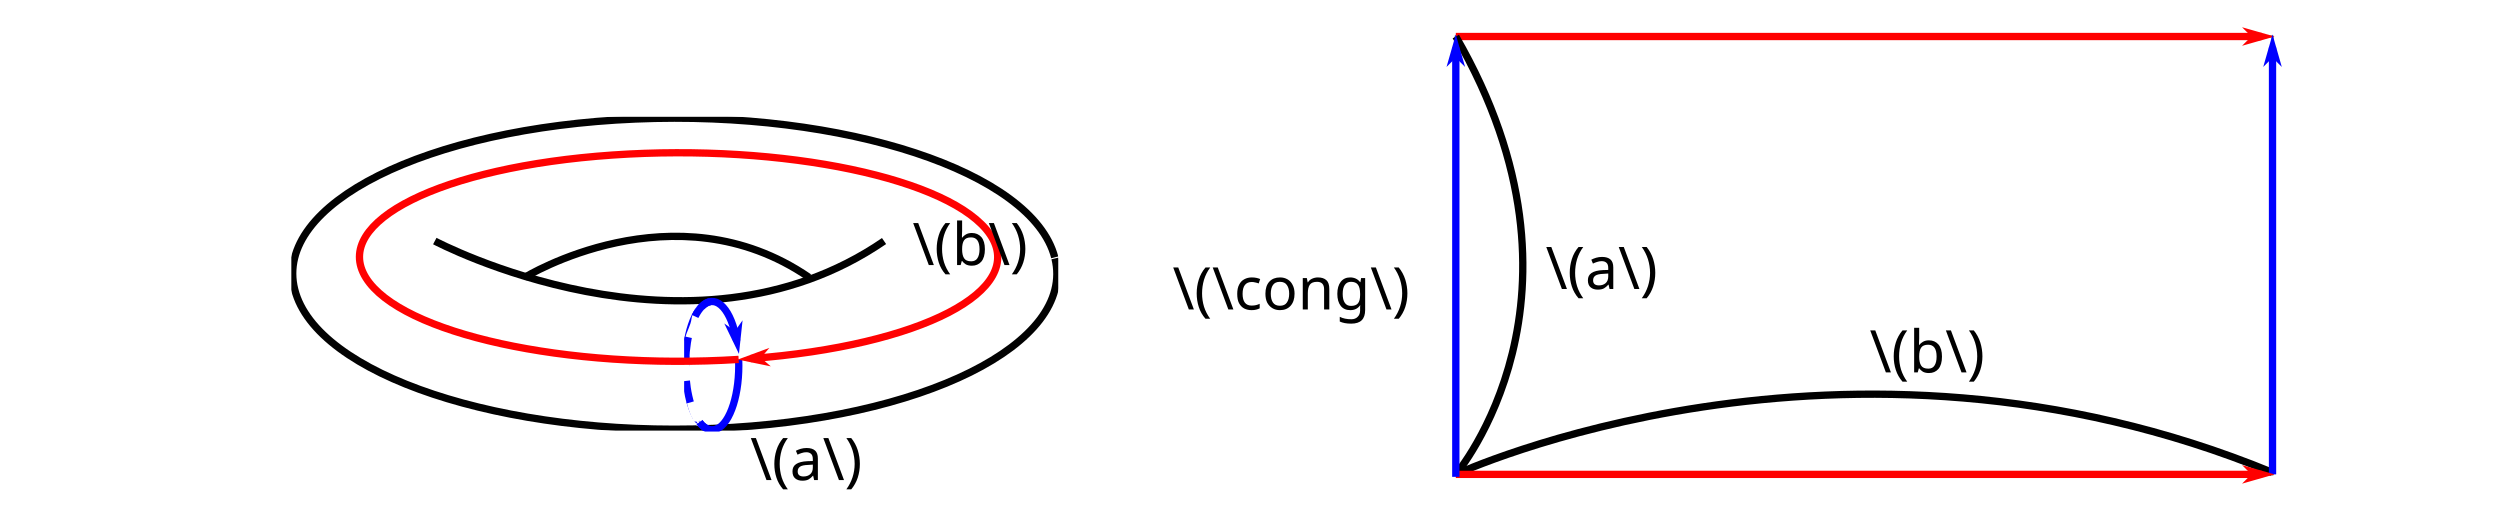
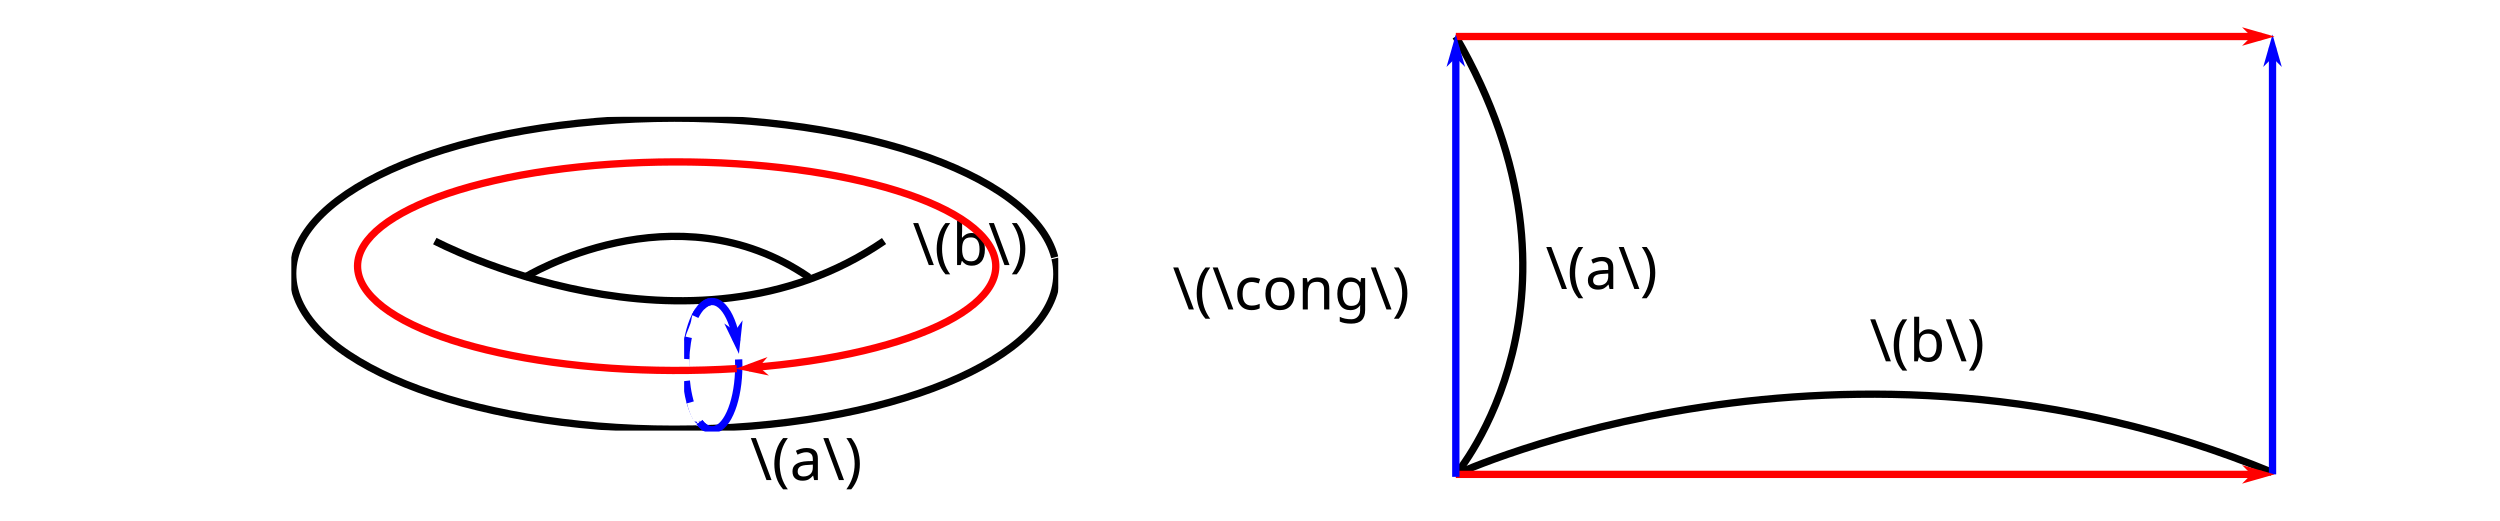
<svg xmlns="http://www.w3.org/2000/svg" width="240mm" height="50mm" viewBox="0 0 240 50" version="1.1" id="svg8">
  <defs id="defs2">
    <marker style="overflow:visible;" id="marker1244" refX="0.0" refY="0.0" orient="auto">
      <path transform="scale(0.2) rotate(180) translate(6,0)" style="fill-rule:evenodd;fill:context-stroke;stroke:context-stroke;stroke-width:1.0pt;" d="M 0.0,0.0 L 5.0,-5.0 L -12.5,0.0 L 5.0,5.0 L 0.0,0.0 z " id="path1242" />
    </marker>
    <marker style="overflow:visible;" id="Arrow1Send" refX="0.0" refY="0.0" orient="auto">
      <path transform="scale(0.2) rotate(180) translate(6,0)" style="fill-rule:evenodd;fill:context-stroke;stroke:context-stroke;stroke-width:1.0pt;" d="M 0.0,0.0 L 5.0,-5.0 L -12.5,0.0 L 5.0,5.0 L 0.0,0.0 z " id="path981" />
    </marker>
    <marker style="overflow:visible;" id="Arrow2Mend" refX="0.0" refY="0.0" orient="auto">
      <path transform="scale(0.6) rotate(180) translate(0,0)" d="M 8.719,4.034 L -2.207,0.016 L 8.719,-4.002 C 6.973,-1.63 6.983,1.616 8.719,4.034 z " style="stroke:context-stroke;fill-rule:evenodd;fill:context-stroke;stroke-width:0.625;stroke-linejoin:round;" id="path993" />
    </marker>
    <marker style="overflow:visible" id="Arrow1Lend" refX="0" refY="0" orient="auto">
      <path transform="matrix(-0.8,0,0,-0.8,-10,0)" style="fill:context-stroke;fill-rule:evenodd;stroke:context-stroke;stroke-width:1pt" d="M 0,0 5,-5 -12.5,0 5,5 Z" id="path1041" />
    </marker>
    <marker style="overflow:visible" id="marker1583" refX="0" refY="0" orient="auto">
      <path transform="matrix(-0.8,0,0,-0.8,-10,0)" style="fill:context-stroke;fill-rule:evenodd;stroke:context-stroke;stroke-width:1pt" d="M 0,0 5,-5 -12.5,0 5,5 Z" id="path1581" />
    </marker>
    <marker style="overflow:visible" id="marker1583-8-4" refX="0" refY="0" orient="auto">
      <path transform="matrix(-0.8,0,0,-0.8,-10,0)" style="fill:context-stroke;fill-rule:evenodd;stroke:context-stroke;stroke-width:1pt" d="M 0,0 5,-5 -12.5,0 5,5 Z" id="path1581-56-9" />
    </marker>
    <marker style="overflow:visible" id="marker1583-80" refX="0" refY="0" orient="auto">
      <path transform="matrix(-0.8,0,0,-0.8,-10,0)" style="fill:context-stroke;fill-rule:evenodd;stroke:context-stroke;stroke-width:1pt" d="M 0,0 5,-5 -12.5,0 5,5 Z" id="path1581-4" />
    </marker>
    <marker style="overflow:visible" id="marker1583-17" refX="0" refY="0" orient="auto">
      <path transform="matrix(-0.8,0,0,-0.8,-10,0)" style="fill:context-stroke;fill-rule:evenodd;stroke:context-stroke;stroke-width:1pt" d="M 0,0 5,-5 -12.5,0 5,5 Z" id="path1581-8" />
    </marker>
    <clipPath clipPathUnits="userSpaceOnUse" id="clipPath4800">
      <path id="path4802" style="fill:#ff0000;fill-opacity:1;fill-rule:nonzero;stroke:none;stroke-width:0.265" d="m 124.185,278.338 v 13.035 h 5.665 v -3.811 c -0.179,-0.272 -0.149,-0.517 0,-0.647 V 278.338 Z" />
    </clipPath>
    <marker style="overflow:visible" id="marker1583-0" refX="0" refY="0" orient="auto">
      <path transform="matrix(-0.8,0,0,-0.8,-10,0)" style="fill:context-stroke;fill-rule:evenodd;stroke:context-stroke;stroke-width:1pt" d="M 0,0 5,-5 -12.5,0 5,5 Z" id="path1581-9" />
    </marker>
    <clipPath clipPathUnits="userSpaceOnUse" id="clipPath4790-7">
      <path id="path4792-1" style="fill:#ff0000;fill-opacity:1;fill-rule:nonzero;stroke:none;stroke-width:0.265" d="m 136.13,278.443 -5.666,5.3e-4 v 4.369 c 0.051,-0.117 0.095,-0.236 0.122,-0.361 0.148,-0.617 0.52,-1.162 0.591,-1.802 l 0.002,-5.3e-4 c 0.032,-0.283 0.145,-0.462 0.284,-0.553 0.006,-0.476 0.249,-0.715 0.493,-0.715 0.247,0 0.494,0.244 0.494,0.733 v 2.84 0.747 c -0.005,0.445 -0.216,0.639 -0.456,0.978 -0.165,-0.018 -0.33,-0.037 -0.495,-0.056 -0.972,-0.109 1.498,-0.817 0.52,-0.839 -0.14,-0.004 -0.281,-0.007 -0.421,-0.01 -0.086,0.145 -0.142,0.314 -0.259,0.436 -0.041,0.042 -0.002,-0.117 0.009,-0.175 0.017,-0.089 0.046,-0.176 0.074,-0.262 0.004,-0.012 0.009,-0.033 0.021,-0.03 0.012,0.003 0.018,0.03 0.02,0.048 -5.3e-4,-0.015 -0.001,-0.042 -0.001,-0.09 v -0.423 c -0.013,0.008 -0.027,0.016 -0.041,0.024 -0.008,0.024 -0.019,0.052 -0.032,0.086 -0.097,0.247 -0.2,0.487 -0.322,0.72 0.023,0.05 -0.069,0.122 -0.095,0.182 -0.002,-1.1e-4 -0.004,5e-5 -0.006,0 -1.9e-4,2.6e-4 -2.5e-4,7.9e-4 -5.3e-4,10e-4 8e-4,0.015 0.002,0.029 0.002,0.044 -9e-5,0.015 -2.5e-4,0.029 -5.3e-4,0.044 0.014,0.171 0.009,0.344 0.004,0.516 0.005,0.116 0.003,0.232 -0.002,0.348 7.9e-4,0.004 0.003,-0.012 0.007,-0.078 0.085,0.151 0.134,0.334 0.111,0.507 0.006,0.014 0.011,0.034 0.015,0.044 0.093,0.201 0.161,0.403 0.228,0.613 0.044,0.223 0.133,0.418 0.244,0.611 0.19,0.296 0.228,0.514 0.192,0.852 0,-0.004 0.003,-0.015 0.005,-0.011 0.146,0.271 0.172,0.363 0.223,0.668 -0.006,0.068 -0.018,0.135 -0.018,0.203 1.9e-4,0.036 0.015,-0.071 0.018,-0.107 0.001,-0.012 -0.01,-0.048 -0.006,-0.036 0.08,0.204 0.135,0.415 0.217,0.618 0.095,0.163 0.082,0.239 0.029,0.311 0.006,0.004 0.012,0.009 0.018,0.013 8e-4,-0.011 5.3e-4,-0.022 0.003,-0.033 0.015,0.026 0.03,0.052 0.042,0.078 -0.011,-0.015 -0.027,-0.03 -0.045,-0.045 -0.003,0.05 -1.4e-4,0.104 -0.007,0.152 0.017,-0.007 0.033,-0.015 0.049,-0.024 0.018,-0.01 0.024,-0.023 0.023,-0.039 -0.006,-0.015 -0.012,-0.029 -0.02,-0.044 0.012,0.016 0.019,0.031 0.02,0.044 0.061,0.143 0.076,0.274 0.03,0.389 0.284,-0.059 0.441,-0.069 0.13,0.097 -0.054,0.029 -0.106,0.059 -0.159,0.089 0.003,0.008 0.007,0.015 0.009,0.023 0.051,0.046 0.089,0.082 0.102,0.091 0.014,0.088 0.046,0.174 0.043,0.263 -0.004,0.109 -0.042,0.217 -0.106,0.306 -0.038,0.109 -0.081,0.142 -0.128,0.124 -0.08,0.054 -0.178,0.085 -0.291,0.082 -0.297,-0.009 -0.479,-0.242 -0.492,-0.487 -0.11,-0.039 -0.188,-0.11 -0.192,-0.218 -0.01,-0.027 -0.012,-0.057 -0.009,-0.088 -0.06,-0.079 -0.115,-0.178 -0.159,-0.299 -0.19,-0.522 -0.216,-0.557 -0.356,-1.095 -0.013,-0.052 -0.026,-0.104 -0.038,-0.156 -0.031,-0.045 -0.063,-0.093 -0.157,-0.228 -0.004,-0.006 0.011,0.011 0.015,0.017 0.037,-0.053 0.006,-0.001 -0.096,-0.117 v 3.145 h 5.664 z m -3.89,12.48 c 0.05,-0.034 0.093,-0.076 0.128,-0.124 0.01,-0.029 0.02,-0.064 0.029,-0.105 0.015,-0.067 0.046,-0.133 0.046,-0.202 5.3e-4,-0.102 -0.034,-0.201 -0.095,-0.282 0.011,0.056 0.014,0.117 0.008,0.183 0.03,0.024 0.029,0.057 -0.017,0.103 -8e-4,0.003 -0.002,0.007 -0.003,0.01 -0.003,0.01 0.002,0.032 -0.008,0.029 -0.007,-0.002 -0.014,-0.003 -0.021,-0.005 -0.062,0.077 -0.119,0.194 -0.181,0.272 0.039,0.061 0.077,0.105 0.113,0.119 z m -0.113,-0.119 c -0.046,-0.071 -0.093,-0.167 -0.141,-0.266 -0.005,0.001 -0.01,0.002 -0.015,0.003 -0.071,0.142 -0.134,0.268 -0.162,0.233 -0.066,-0.081 -0.119,-0.155 -0.164,-0.222 -0.052,-0.003 -0.103,-0.009 -0.149,-0.022 0.01,0.035 0.026,0.07 0.036,0.105 0.14,0.079 0.279,0.161 0.42,0.238 0.067,0.036 0.123,-0.003 0.176,-0.069 z m -0.482,-0.252 c 0.039,0.002 0.078,0.002 0.118,-10e-4 -0.044,-0.003 -0.088,-0.008 -0.13,-0.017 0.004,0.006 0.008,0.012 0.012,0.018 z m 0.118,-10e-4 c 0.072,0.005 0.143,0.002 0.208,-0.01 0.003,-0.006 0.006,-0.011 0.009,-0.017 -0.002,-0.004 -0.004,-0.008 -0.006,-0.012 -0.066,0.021 -0.139,0.034 -0.211,0.039 z m 0.211,-0.039 c 0.005,-0.002 0.01,-0.004 0.015,-0.005 0.006,-0.012 0.012,-0.023 0.018,-0.035 -0.02,-0.004 -0.038,-0.007 -0.057,-0.01 0.008,0.017 0.016,0.034 0.024,0.051 z m 0.015,-0.005 c -0.003,0.006 -0.006,0.012 -0.009,0.018 0.002,0.005 0.004,0.009 0.007,0.014 0.049,-0.01 0.094,-0.025 0.133,-0.045 -0.022,-0.004 -0.043,-0.008 -0.064,-0.012 -0.021,0.01 -0.043,0.018 -0.067,0.026 z m 0.131,-0.013 c 0.06,0.012 0.122,0.024 0.189,0.039 0.01,-0.012 0.02,-0.024 0.03,-0.034 5.3e-4,-5.3e-4 0.001,-10e-4 0.002,-0.002 0.008,-0.036 0.014,-0.07 0.017,-0.103 -0.022,-0.017 -0.062,-0.03 -0.113,-0.039 -0.018,0.06 -0.063,0.107 -0.125,0.139 z m -1.212,-1.859 c -0.004,0.002 -0.008,0.017 -0.011,0.036 0.009,-10e-6 0.018,0 0.027,0 -0.002,-0.008 -0.005,-0.016 -0.007,-0.024 -0.003,-0.009 -0.006,-0.013 -0.009,-0.011 z m -0.193,0.029 c -2.5e-4,10e-5 1.1e-4,10e-4 0,0.002 0.004,0.004 0.007,0.006 0.012,0.007 -0.006,-0.006 -0.011,-0.009 -0.012,-0.009 z m 1.314,0.695 c -0.008,5.3e-4 -0.017,0.002 -0.024,0.004 -0.01,0.003 -0.019,0.007 -0.028,0.011 0.036,0.047 0.074,0.098 0.114,0.156 -0.005,-0.053 -0.003,-0.108 0,-0.163 -0.022,-0.006 -0.043,-0.009 -0.062,-0.008 z m 0.154,0.045 c -0.001,0.03 -0.003,0.063 -0.007,0.101 0.022,-0.024 0.043,-0.046 0.059,-0.068 -0.016,-0.012 -0.034,-0.023 -0.053,-0.034 z m 0.064,0.199 c -0.018,0.008 -0.035,0.015 -0.053,0.022 0.009,0.004 0.019,0.008 0.028,0.012 0.005,-0.002 0.011,-0.005 0.016,-0.007 0.002,-0.003 0.003,-0.007 0.005,-0.007 0.001,-0.006 0.003,-0.013 0.004,-0.02 z m 0.023,0.015 5.3e-4,5.3e-4 c -0.003,-2.7e-4 -0.005,-6e-5 -0.008,0.001 -0.005,0.002 -0.011,0.004 -0.017,0.007 0.002,0.004 0.004,0.012 0.005,0.024 0.001,5.3e-4 0.002,10e-4 0.003,0.002 2.1e-4,1.1e-4 -8e-4,0.005 -0.002,0.01 0.004,0.059 0.002,0.169 0.002,0.219 -2.7e-4,0.023 -5.3e-4,0.045 -5.3e-4,0.068 0.028,-0.006 0.059,-0.013 0.085,-0.019 0.015,-0.089 0.01,-0.226 -0.023,-0.261 -0.015,-0.016 -0.028,-0.049 -0.046,-0.051 z m 0.06,0.35 c -2.6e-4,7.9e-4 -7.9e-4,10e-4 -0.001,0.002 h 5.3e-4 c 1.8e-4,-5.3e-4 2.5e-4,-0.001 5.3e-4,-0.002 z" />
    </clipPath>
    <marker style="overflow:visible" id="Arrow1Lend-3" refX="0" refY="0" orient="auto">
      <path transform="matrix(-0.8,0,0,-0.8,-10,0)" style="fill:context-stroke;fill-rule:evenodd;stroke:context-stroke;stroke-width:1pt" d="M 0,0 5,-5 -12.5,0 5,5 Z" id="path1041-9" />
    </marker>
    <clipPath clipPathUnits="userSpaceOnUse" id="clipPath4780">
      <path id="path4782" style="fill:#ff0000;fill-opacity:1;fill-rule:nonzero;stroke:none;stroke-width:0.265" d="m 92.757,261.28 v 30.125 h 73.624 v -30.125 z m 39.199,18.102 h 5.3e-4 c 0.247,2.7e-4 0.494,0.245 0.494,0.733 v 2.84 0.747 c -0.005,0.445 -0.216,0.639 -0.456,0.978 -0.165,-0.018 -0.33,-0.037 -0.495,-0.056 -0.972,-0.109 1.498,-0.817 0.52,-0.839 -0.14,-0.004 -0.281,-0.007 -0.421,-0.01 -0.086,0.145 -0.142,0.314 -0.259,0.436 -0.041,0.042 -0.002,-0.117 0.009,-0.175 0.017,-0.089 0.046,-0.176 0.074,-0.262 0.004,-0.012 0.009,-0.033 0.021,-0.03 0.012,0.003 0.017,0.03 0.019,0.048 -5.3e-4,-0.015 -5.3e-4,-0.042 -5.3e-4,-0.09 v -0.423 c -0.013,0.008 -0.027,0.016 -0.04,0.024 -0.008,0.024 -0.019,0.052 -0.032,0.086 -0.098,0.248 -0.2,0.488 -0.323,0.722 0.021,0.05 -0.069,0.121 -0.094,0.18 -0.002,-9e-5 -0.003,5e-5 -0.005,0 -2.7e-4,5.3e-4 -8e-4,10e-4 -0.001,0.002 7.9e-4,0.015 0.002,0.029 0.002,0.044 -1.4e-4,0.023 -2.4e-4,0.047 -5.3e-4,0.07 0.011,0.159 0.008,0.318 0.004,0.477 0.005,0.12 0.004,0.241 -0.001,0.362 8e-4,0.003 0.002,-0.015 0.006,-0.08 0.085,0.151 0.134,0.334 0.111,0.507 0.006,0.014 0.011,0.034 0.015,0.044 0.093,0.201 0.161,0.403 0.228,0.613 0.044,0.223 0.132,0.418 0.244,0.611 0.19,0.296 0.228,0.514 0.192,0.852 0,-0.004 0.003,-0.015 0.005,-0.011 0.146,0.271 0.172,0.363 0.223,0.668 -0.002,0.02 -0.003,0.04 -0.005,0.059 0.08,0.204 0.135,0.415 0.217,0.618 0.095,0.163 0.082,0.239 0.029,0.311 0.006,0.004 0.012,0.009 0.018,0.013 7.9e-4,-0.011 0.001,-0.022 0.003,-0.033 0.015,0.026 0.029,0.052 0.042,0.078 -0.011,-0.015 -0.027,-0.03 -0.044,-0.045 -0.003,0.05 -2.5e-4,0.104 -0.007,0.152 0.017,-0.007 0.033,-0.015 0.049,-0.024 0.018,-0.01 0.023,-0.023 0.022,-0.039 0.061,0.143 0.076,0.274 0.031,0.389 0.284,-0.059 0.441,-0.069 0.13,0.097 -0.054,0.029 -0.106,0.06 -0.159,0.09 0.003,0.007 0.006,0.014 0.009,0.022 0.051,0.046 0.089,0.082 0.102,0.091 0.014,0.088 0.046,0.174 0.043,0.263 -0.004,0.109 -0.042,0.217 -0.106,0.306 -0.038,0.109 -0.081,0.142 -0.128,0.124 -0.08,0.054 -0.178,0.085 -0.291,0.082 -0.297,-0.009 -0.479,-0.242 -0.492,-0.487 -0.11,-0.039 -0.188,-0.11 -0.192,-0.218 -0.01,-0.029 -0.013,-0.061 -0.008,-0.095 -0.06,-0.079 -0.115,-0.172 -0.159,-0.292 -0.19,-0.522 -0.216,-0.557 -0.356,-1.095 -0.013,-0.051 -0.025,-0.102 -0.036,-0.153 -0.03,-0.045 -0.064,-0.094 -0.159,-0.232 -0.004,-0.006 0.011,0.011 0.015,0.017 0.037,-0.053 0.006,-7.9e-4 -0.097,-0.118 -0.157,-0.18 -0.267,-0.393 -0.439,-0.56 -0.462,-0.448 -0.338,-0.882 0.015,-0.947 -0.015,-0.035 -0.032,-0.071 -0.036,-0.109 -0.021,-0.167 -0.03,-0.335 -0.045,-0.503 -0.007,-0.374 0.011,-0.79 0.022,-1.153 2.6e-4,-0.01 -8e-4,-0.019 0,-0.03 5.3e-4,-0.053 0.002,-0.106 0.004,-0.159 -0.006,-0.141 -0.005,-0.283 -0.005,-0.425 -0.003,-0.032 -0.004,-0.064 -0.009,-0.096 -0.021,-0.265 -0.014,-0.377 0.117,-0.577 0.04,-0.187 0.101,-0.371 0.12,-0.42 0.128,-0.301 0.309,-0.582 0.379,-0.904 0.148,-0.617 0.52,-1.162 0.591,-1.802 l 0.002,-10e-4 c 0.032,-0.283 0.145,-0.462 0.285,-0.553 0.007,-0.473 0.246,-0.712 0.489,-0.714 z m 0.284,11.542 c 0.05,-0.034 0.093,-0.076 0.128,-0.124 0.01,-0.029 0.02,-0.064 0.029,-0.105 0.015,-0.067 0.046,-0.133 0.046,-0.202 5.3e-4,-0.102 -0.034,-0.201 -0.095,-0.282 0.011,0.056 0.014,0.117 0.008,0.183 0.03,0.024 0.029,0.057 -0.017,0.103 -8e-4,0.003 -0.002,0.007 -0.003,0.01 -0.003,0.01 0.002,0.032 -0.008,0.029 -0.007,-0.002 -0.014,-0.003 -0.021,-0.005 -0.062,0.077 -0.119,0.194 -0.181,0.272 0.039,0.061 0.077,0.105 0.113,0.119 z m -0.113,-0.119 c -0.046,-0.071 -0.093,-0.167 -0.141,-0.266 -0.005,0.001 -0.01,0.002 -0.015,0.003 -0.071,0.142 -0.134,0.268 -0.162,0.233 -0.066,-0.081 -0.119,-0.155 -0.164,-0.222 -0.052,-0.003 -0.103,-0.009 -0.149,-0.022 0.01,0.035 0.026,0.07 0.036,0.105 0.14,0.079 0.279,0.161 0.42,0.238 0.067,0.036 0.123,-0.003 0.176,-0.069 z m -0.482,-0.252 c 0.039,0.002 0.078,0.002 0.118,-10e-4 -0.044,-0.003 -0.088,-0.008 -0.13,-0.017 0.004,0.006 0.008,0.012 0.012,0.018 z m 0.118,-10e-4 c 0.072,0.005 0.143,0.002 0.208,-0.01 0.003,-0.006 0.006,-0.011 0.009,-0.017 -0.002,-0.004 -0.004,-0.008 -0.006,-0.012 -0.066,0.021 -0.139,0.034 -0.211,0.039 z m 0.211,-0.039 c 0.005,-0.002 0.01,-0.004 0.015,-0.005 0.006,-0.012 0.012,-0.023 0.018,-0.035 -0.02,-0.004 -0.038,-0.007 -0.057,-0.01 0.008,0.017 0.016,0.034 0.024,0.051 z m 0.015,-0.005 c -0.003,0.006 -0.006,0.012 -0.009,0.018 0.002,0.005 0.004,0.009 0.007,0.014 0.049,-0.01 0.094,-0.025 0.133,-0.045 -0.022,-0.004 -0.043,-0.008 -0.064,-0.012 -0.021,0.01 -0.043,0.018 -0.067,0.026 z m 0.131,-0.013 c 0.06,0.012 0.122,0.024 0.189,0.039 0.01,-0.012 0.02,-0.024 0.03,-0.034 5.3e-4,-5.3e-4 0.001,-10e-4 0.002,-0.002 0.008,-0.036 0.014,-0.07 0.017,-0.103 -0.022,-0.017 -0.062,-0.03 -0.113,-0.039 -0.018,0.06 -0.063,0.107 -0.125,0.139 z m -0.13,-1.984 c -2.3e-4,-5.3e-4 5.3e-4,0.002 5.3e-4,0.002 9e-5,-7.9e-4 -8e-5,-10e-4 0,-0.002 z m 5.3e-4,0.002 c -0.006,0.047 -0.013,0.094 -0.012,0.142 2.1e-4,0.036 0.015,-0.071 0.018,-0.107 0.001,-0.011 -0.008,-0.04 -0.006,-0.034 z m -1.082,0.123 c -0.004,0.002 -0.008,0.018 -0.011,0.037 0.01,-2e-5 0.018,-5.3e-4 0.027,-5.3e-4 -0.002,-0.008 -0.005,-0.017 -0.008,-0.025 -0.003,-0.009 -0.006,-0.013 -0.009,-0.011 z m 1.148,0.725 c -0.019,-0.002 -0.036,-7.9e-4 -0.051,0.004 -0.009,0.003 -0.018,0.008 -0.026,0.012 0.035,0.046 0.073,0.097 0.112,0.155 -0.005,-0.052 -0.003,-0.106 -5.2e-4,-0.16 -0.011,-0.003 -0.024,-0.009 -0.035,-0.01 z m 0.127,0.048 c -0.001,0.03 -0.003,0.061 -0.007,0.098 0.021,-0.023 0.044,-0.046 0.059,-0.067 -0.016,-0.012 -0.035,-0.021 -0.053,-0.031 z m 0.064,0.196 c -0.018,0.008 -0.037,0.014 -0.055,0.021 0.01,0.004 0.021,0.009 0.031,0.013 0.005,-0.002 0.01,-0.005 0.015,-0.007 0.002,-0.003 0.003,-0.007 0.005,-0.007 0.001,-0.006 0.003,-0.013 0.004,-0.02 z m 0.016,0.015 v 5.3e-4 c -0.006,0.002 -0.011,0.005 -0.017,0.007 0.002,0.004 0.004,0.011 0.005,0.023 0.001,5.3e-4 0.002,0.001 0.003,0.002 2.1e-4,1.1e-4 -7.9e-4,0.005 -0.002,0.01 0.004,0.059 0.002,0.169 0.002,0.219 -2.6e-4,0.023 -5.3e-4,0.045 -5.3e-4,0.068 0.028,-0.006 0.059,-0.013 0.085,-0.019 0.015,-0.089 0.01,-0.226 -0.023,-0.261 -0.017,-0.018 -0.03,-0.059 -0.053,-0.05 z m 0.068,0.349 c -2.6e-4,8e-4 -8e-4,0.001 -0.001,0.002 h 5.3e-4 c 1.8e-4,-5.3e-4 2.3e-4,-10e-4 5.3e-4,-0.002 z" />
    </clipPath>
    <marker style="overflow:visible" id="marker1583-8" refX="0" refY="0" orient="auto">
      <path transform="matrix(-0.8,0,0,-0.8,-10,0)" style="fill:context-stroke;fill-rule:evenodd;stroke:context-stroke;stroke-width:1pt" d="M 0,0 5,-5 -12.5,0 5,5 Z" id="path1581-56" />
    </marker>
    <marker style="overflow:visible" id="marker1583-1" refX="0" refY="0" orient="auto">
      <path transform="matrix(-0.8,0,0,-0.8,-10,0)" style="fill:context-stroke;fill-rule:evenodd;stroke:context-stroke;stroke-width:1pt" d="M 0,0 5,-5 -12.5,0 5,5 Z" id="path1581-1" />
    </marker>
    <marker style="overflow:visible" id="Arrow1Lend-1" refX="0" refY="0" orient="auto">
      <path transform="matrix(-0.8,0,0,-0.8,-10,0)" style="fill:context-stroke;fill-rule:evenodd;stroke:context-stroke;stroke-width:1pt" d="M 0,0 5,-5 -12.5,0 5,5 Z" id="path1041-0" />
    </marker>
    <marker style="overflow:visible" id="marker1077" refX="0" refY="0" orient="auto">
      <path transform="matrix(-0.8,0,0,-0.8,-10,0)" style="fill:context-stroke;fill-rule:evenodd;stroke:context-stroke;stroke-width:1pt" d="M 0,0 5,-5 -12.5,0 5,5 Z" id="path1075" />
    </marker>
+     <marker style="overflow:visible" id="marker1244-2" refX="0" refY="0" orient="auto">
+       <path transform="matrix(-0.2,0,0,-0.2,-1.2,0)" style="fill:context-stroke;fill-rule:evenodd;stroke:context-stroke;stroke-width:1pt" d="M 0,0 5,-5 -12.5,0 5,5 Z" id="path1242-4" />
+     </marker>
+     <marker style="overflow:visible" id="marker1244-9" refX="0" refY="0" orient="auto">
+       <path transform="matrix(-0.2,0,0,-0.2,-1.2,0)" style="fill:context-stroke;fill-rule:evenodd;stroke:context-stroke;stroke-width:1pt" d="M 0,0 5,-5 -12.5,0 5,5 Z" id="path1242-7" />
+     </marker>
+     <marker style="overflow:visible" id="marker1301" refX="0" refY="0" orient="auto">
+       <path transform="matrix(-0.2,0,0,-0.2,-1.2,0)" style="fill:context-stroke;fill-rule:evenodd;stroke:context-stroke;stroke-width:1pt" d="M 0,0 5,-5 -12.5,0 5,5 Z" id="path1299" />
+     </marker>
  </defs>
  <g id="layer1" transform="translate(0,-177)">
    <path style="fill:none;fill-opacity:1;stroke:#000000;stroke-width:0.702;stroke-linecap:butt;stroke-linejoin:miter;stroke-dasharray:none;stroke-opacity:1;marker-start:none;marker-end:none" d="m 139.758,222.54 c 0,0 37.093,-17.19 78.364,-0.198" id="path8772" />
-     <rect style="opacity:0.99;fill:none;stroke:#000000;stroke-width:0.265;stroke-linejoin:round;stroke-miterlimit:4;stroke-dasharray:none;stroke-opacity:0.381" id="rect878" width="78.403" height="42.036" x="139.758" y="180.504" />
-     <path style="fill:none;stroke:#ff0000;stroke-width:0.702;stroke-linecap:butt;stroke-linejoin:miter;stroke-miterlimit:4;stroke-dasharray:none;stroke-opacity:1;marker-end:url(#marker1244)" d="m 139.758,180.505 h 77.345" id="path935" />
    <path style="opacity:0.99;fill:none;stroke:black;stroke-width:0.702;stroke-linejoin:round;stroke-miterlimit:4;stroke-dasharray:none;stroke-opacity:1;fill-opacity:1;marker-start:none;marker-end:none" id="path2932" clip-path="url(#clipPath4780)" d="m 166.069,274.877 a 36.677,14.929 0 0 1 -32.836,16.32 36.677,14.929 0 0 1 -40.151,-13.337 36.677,14.929 0 0 1 32.696,-16.366 36.677,14.929 0 0 1 40.266,13.28" transform="translate(-64.78922,-73.06784)" />
    <path style="fill:none;fill-opacity:1;stroke:#000000;stroke-width:0.702;stroke-linecap:butt;stroke-linejoin:miter;stroke-dasharray:none;stroke-opacity:1;marker-start:none;marker-end:none" d="m 50.381,203.62 c 0,0 14.376,-8.847 27.278,0" id="path3045" />
    <path style="fill:none;stroke:black;stroke-width:0.702;stroke-linecap:butt;stroke-linejoin:miter;stroke-opacity:1;stroke-dasharray:none;fill-opacity:1;marker-start:none;marker-end:none" d="m 41.741,200.141 c 0,0 24.329,12.902 43.128,0" id="path3047" />
    <path style="opacity:0.99;fill:none;stroke:#0000ff;stroke-width:0.702;stroke-linejoin:round;stroke-miterlimit:4;stroke-dasharray:none;stroke-opacity:1;marker-end:url(#Arrow1Send)" id="path4448-7" clip-path="url(#clipPath4790-7)" transform="translate(-64.78859,-73.06891)" d="m 135.699,284.573 a 2.558,6.169 0 0 1 -2.107,6.683 2.558,6.169 0 0 1 -2.919,-4.572 2.558,6.169 0 0 1 1.675,-7.359 2.558,6.169 0 0 1 3.167,3.483" />
    <path style="opacity:0.99;fill:none;stroke:#0000ff;stroke-width:0.702;stroke-linejoin:round;stroke-miterlimit:4;stroke-dasharray:2.106,2.106;stroke-dashoffset:0;stroke-opacity:1" id="path4448-0" clip-path="url(#clipPath4800)" transform="translate(-58.50837,-72.96349)" d="m 127.473,291.071 a 2.558,6.169 0 0 1 -2.642,-2.292 2.558,6.169 0 0 1 -0.178,-6.759 2.558,6.169 0 0 1 2.501,-3.079" />
-     <path style="opacity:0.99;fill:none;stroke:#ff0000;stroke-width:0.702;stroke-linejoin:round;stroke-miterlimit:4;stroke-dasharray:none;stroke-dashoffset:0;stroke-opacity:1;marker-end:url(#marker1244)" id="path5186-2" d="m 70.911,211.504 a 30.629,10.009 0 0 1 -35.791,-7.85 30.629,10.009 0 0 1 23.675,-11.771 30.629,10.009 0 0 1 36.25,7.622 30.629,10.009 0 0 1 -22.973,11.919" />
    <path style="fill:none;stroke:#0000ff;stroke-width:0.702;stroke-linecap:butt;stroke-linejoin:miter;stroke-miterlimit:4;stroke-dasharray:none;stroke-opacity:1;marker-end:url(#marker1244)" d="M 218.162,222.54 V 181.563" id="path9396" />
    <text xml:space="preserve" style="font-size:5.644px;line-height:1.25;font-family:sans-serif;letter-spacing:0px;word-spacing:0px;stroke-width:0.265" x="112.565" y="206.709" id="text1366">
      <tspan id="tspan1364" style="stroke-width:0.265" x="112.565" y="206.709">\(\cong\)</tspan>
    </text>
    <path style="fill:none;stroke:black;stroke-width:0.702;stroke-linecap:butt;stroke-linejoin:miter;stroke-opacity:1;stroke-dasharray:none;fill-opacity:1;marker-start:none;marker-end:none" d="m 139.758,222.54 c 0,0 14.471,-17.017 0,-42.036" id="path2603" />
    <text xml:space="preserve" style="font-size:5.644px;line-height:1.25;font-family:sans-serif;letter-spacing:0px;word-spacing:0px;stroke-width:0.265" x="148.377" y="204.742" id="text2761">
      <tspan id="tspan2759" style="stroke-width:0.265" x="148.377" y="204.742">\(a\)</tspan>
    </text>
    <text xml:space="preserve" style="font-size:5.644px;line-height:1.25;font-family:sans-serif;letter-spacing:0px;word-spacing:0px;stroke-width:0.265" x="72.019" y="223.086" id="text2761-4">
      <tspan id="tspan2759-3" style="stroke-width:0.265" x="72.019" y="223.086">\(a\)</tspan>
    </text>
-     <text xml:space="preserve" style="font-size:5.644px;line-height:1.25;font-family:sans-serif;letter-spacing:0px;word-spacing:0px;stroke-width:0.265" x="179.482" y="205.693" id="text9392">
-       <tspan id="tspan9390" style="stroke-width:0.265" x="179.482" y="205.693" />
-       <tspan style="stroke-width:0.265" x="179.482" y="212.748" id="tspan9396">\(b\)</tspan>
+     <text xml:space="preserve" style="font-size:5.644px;line-height:1.25;font-family:sans-serif;letter-spacing:0px;word-spacing:0px;stroke-width:0.265" x="179.482" y="204.634" id="text9392">
+       <tspan id="tspan9390" style="stroke-width:0.265" x="179.482" y="204.634" />
+       <tspan style="stroke-width:0.265" x="179.482" y="211.69" id="tspan9396">\(b\)</tspan>
    </text>
    <text xml:space="preserve" style="font-size:5.644px;line-height:1.25;font-family:sans-serif;letter-spacing:0px;word-spacing:0px;stroke-width:0.265" x="87.601" y="195.388" id="text9392-3">
      <tspan id="tspan9390-0" style="stroke-width:0.265" x="87.601" y="195.388" />
      <tspan style="stroke-width:0.265" x="87.601" y="202.444" id="tspan9396-8">\(b\)</tspan>
    </text>
-     <path style="fill:none;stroke:#ff0000;stroke-width:0.702;stroke-linecap:butt;stroke-linejoin:miter;stroke-miterlimit:4;stroke-dasharray:none;stroke-opacity:1;marker-end:url(#marker1244)" d="m 139.758,222.54 h 77.345" id="path935-3" />
+     <path style="opacity:0.99;fill:none;stroke:#ff0000;stroke-width:0.702;stroke-linejoin:round;stroke-miterlimit:4;stroke-dasharray:none;stroke-dashoffset:0;stroke-opacity:1;marker-end:url(#marker1244-2)" id="path5186-2" d="m 70.727,212.384 a 30.629,10.009 0 0 1 -35.791,-7.85 30.629,10.009 0 0 1 23.675,-11.771 30.629,10.009 0 0 1 36.25,7.622 30.629,10.009 0 0 1 -22.973,11.919" />
+     <path style="fill:none;stroke:#ff0000;stroke-width:0.702;stroke-linecap:butt;stroke-linejoin:miter;stroke-miterlimit:4;stroke-dasharray:none;stroke-opacity:1;marker-end:url(#marker1244-9)" d="m 139.758,180.505 h 77.345" id="path935" />
+     <path style="fill:none;stroke:#ff0000;stroke-width:0.702;stroke-linecap:butt;stroke-linejoin:miter;stroke-miterlimit:4;stroke-dasharray:none;stroke-opacity:1;marker-end:url(#marker1244-9)" d="m 139.758,222.54 h 77.345" id="path935-3" />
    <path style="fill:none;stroke:#0000ff;stroke-width:0.702;stroke-linecap:butt;stroke-linejoin:miter;stroke-miterlimit:4;stroke-dasharray:none;stroke-opacity:1;marker-end:url(#marker1244)" d="M 139.758,222.777 V 181.563" id="path5767-0" />
  </g>
</svg>
